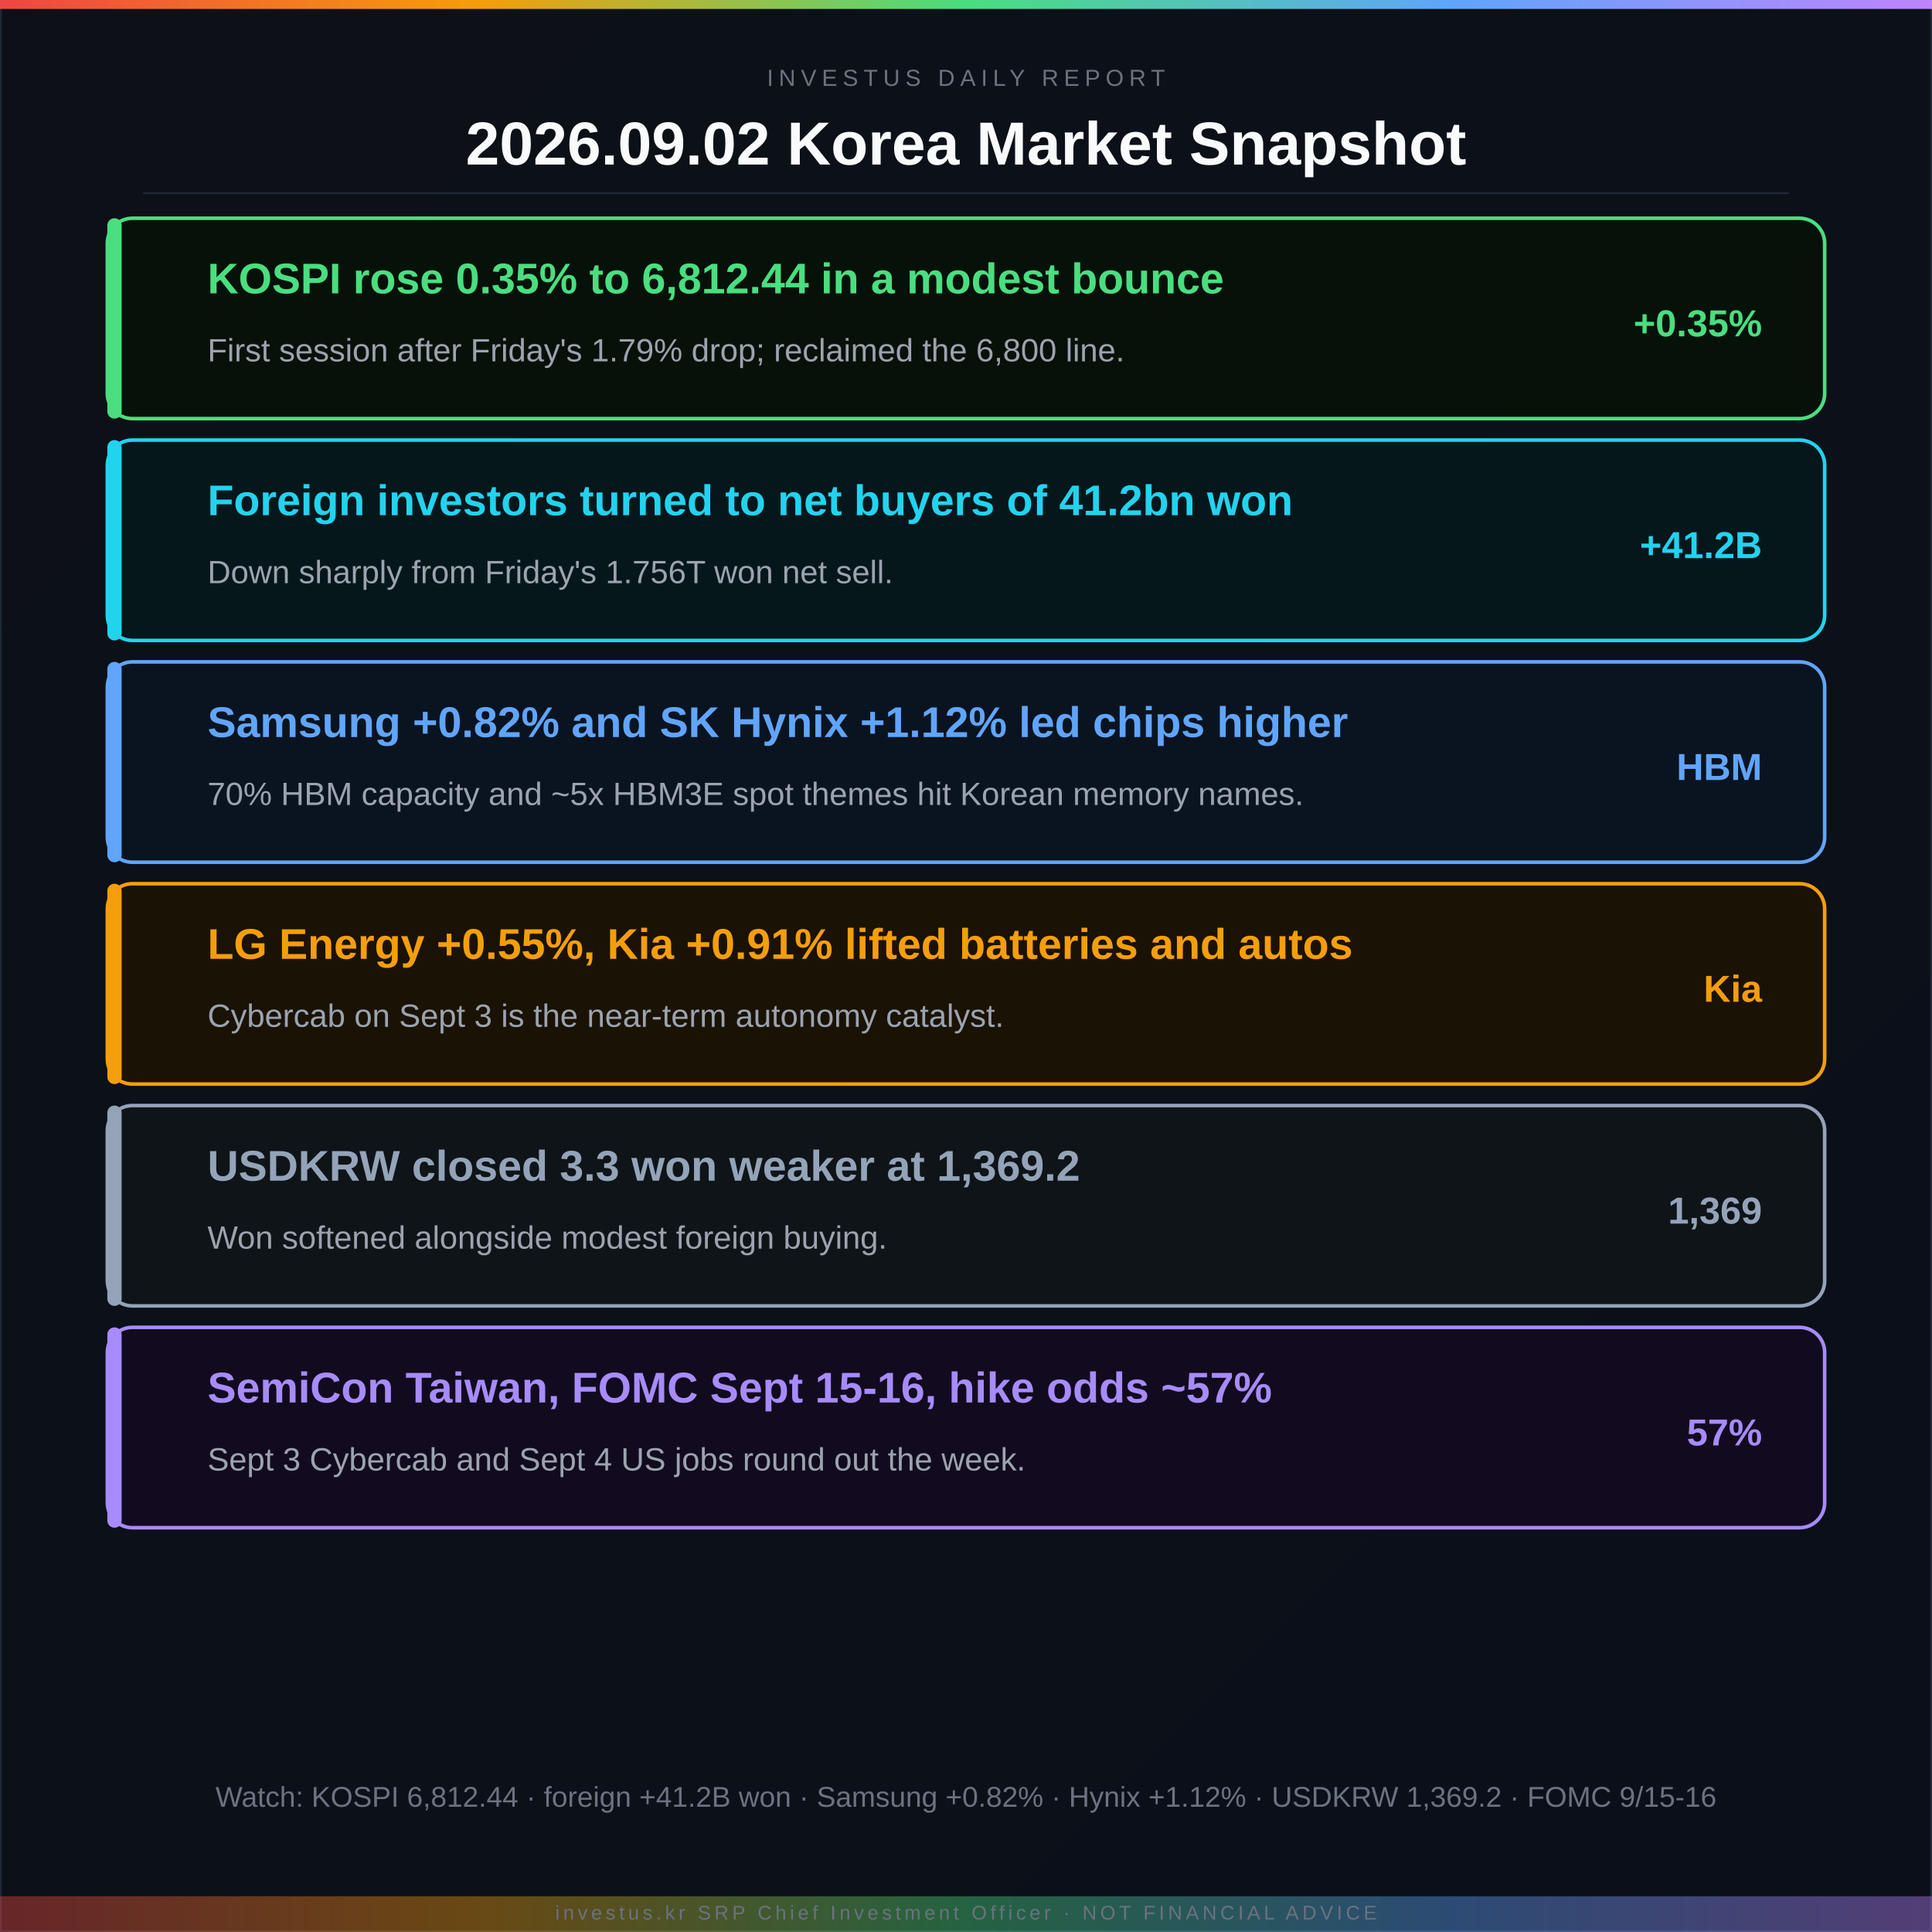
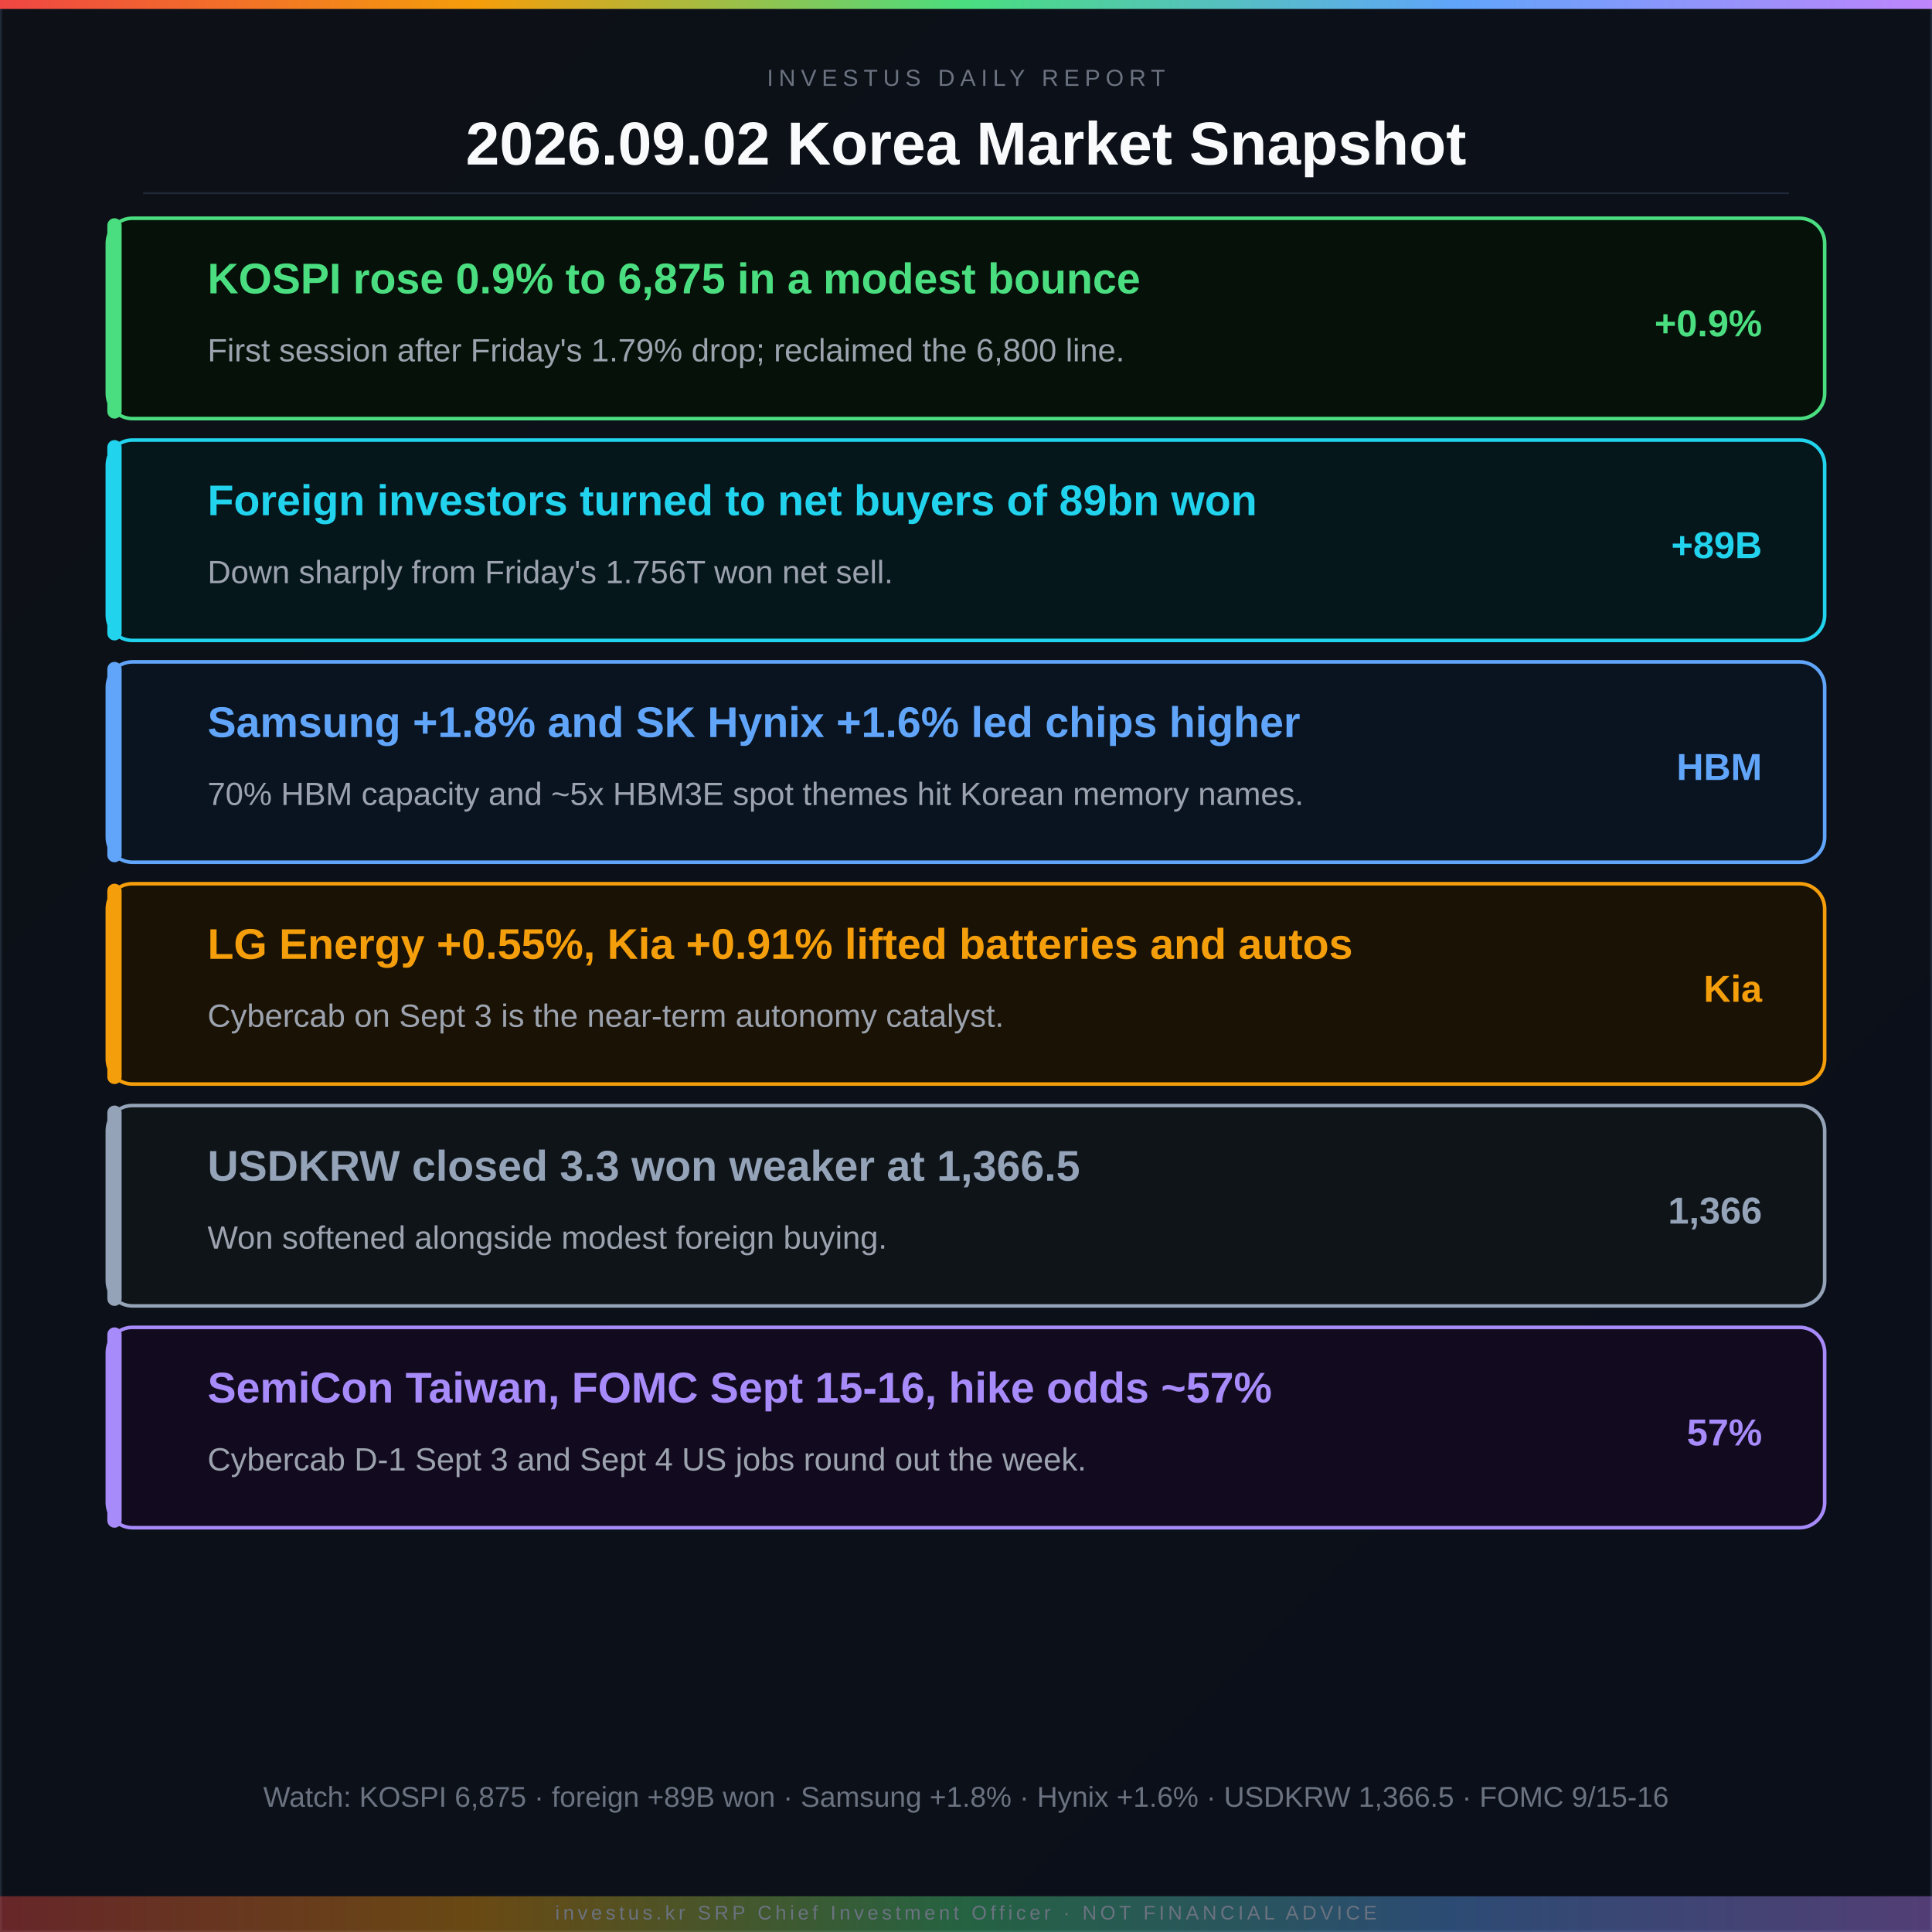
<svg xmlns="http://www.w3.org/2000/svg" viewBox="0 0 1080 1080" width="1080" height="1080">
  <defs>
    <linearGradient id="bg" x1="0%" y1="0%" x2="100%" y2="100%">
      <stop offset="0%" style="stop-color:#0d1117" />
      <stop offset="100%" style="stop-color:#0a0f1a" />
    </linearGradient>
    <linearGradient id="flow" x1="0%" y1="0%" x2="100%" y2="0%">
      <stop offset="0%" style="stop-color:#ef4444" />
      <stop offset="25%" style="stop-color:#f59e0b" />
      <stop offset="50%" style="stop-color:#4ade80" />
      <stop offset="75%" style="stop-color:#60a5fa" />
      <stop offset="100%" style="stop-color:#c084fc" />
    </linearGradient>
  </defs>
  <rect width="1080" height="1080" fill="url(#bg)" />
  <rect width="1080" height="1080" fill="none" stroke="#1f2937" stroke-width="2" />
  <rect x="0" y="0" width="1080" height="5" fill="url(#flow)" />
  <text x="540" y="48" font-family="Arial" font-size="13" fill="#6b7280" text-anchor="middle" letter-spacing="3">INVESTUS DAILY REPORT</text>
  <text x="540" y="92" font-family="Arial Black,Arial" font-size="34" font-weight="900" fill="#f9fafb" text-anchor="middle">2026.09.02 Korea Market Snapshot</text>
  <line x1="80" y1="108" x2="1000" y2="108" stroke="#1f2937" stroke-width="1" />
  <rect x="60" y="122" width="960" height="112" rx="14" fill="#061209" stroke="#4ade80" stroke-width="2" />
  <rect x="60" y="122" width="8" height="112" rx="4" fill="#4ade80" />
-   <text x="116" y="164" font-family="Arial Black,Arial" font-size="24" font-weight="900" fill="#4ade80">KOSPI rose 0.35% to 6,812.44 in a modest bounce</text>
+   <text x="116" y="164" font-family="Arial Black,Arial" font-size="24" font-weight="900" fill="#4ade80">KOSPI rose 0.9% to 6,875 in a modest bounce</text>
  <text x="116" y="202" font-family="Arial" font-size="18" fill="#9ca3af">First session after Friday's 1.79% drop; reclaimed the 6,800 line.</text>
-   <text x="985" y="188" font-family="Arial Black,Arial" font-size="21" font-weight="900" fill="#4ade80" text-anchor="end">+0.35%</text>
+   <text x="985" y="188" font-family="Arial Black,Arial" font-size="21" font-weight="900" fill="#4ade80" text-anchor="end">+0.9%</text>
  <rect x="60" y="246" width="960" height="112" rx="14" fill="#06171c" stroke="#22d3ee" stroke-width="2" />
  <rect x="60" y="246" width="8" height="112" rx="4" fill="#22d3ee" />
-   <text x="116" y="288" font-family="Arial Black,Arial" font-size="24" font-weight="900" fill="#22d3ee">Foreign investors turned to net buyers of 41.2bn won</text>
+   <text x="116" y="288" font-family="Arial Black,Arial" font-size="24" font-weight="900" fill="#22d3ee">Foreign investors turned to net buyers of 89bn won</text>
  <text x="116" y="326" font-family="Arial" font-size="18" fill="#9ca3af">Down sharply from Friday's 1.756T won net sell.</text>
-   <text x="985" y="312" font-family="Arial Black,Arial" font-size="21" font-weight="900" fill="#22d3ee" text-anchor="end">+41.2B</text>
+   <text x="985" y="312" font-family="Arial Black,Arial" font-size="21" font-weight="900" fill="#22d3ee" text-anchor="end">+89B</text>
  <rect x="60" y="370" width="960" height="112" rx="14" fill="#0a1420" stroke="#60a5fa" stroke-width="2" />
  <rect x="60" y="370" width="8" height="112" rx="4" fill="#60a5fa" />
-   <text x="116" y="412" font-family="Arial Black,Arial" font-size="24" font-weight="900" fill="#60a5fa">Samsung +0.82% and SK Hynix +1.12% led chips higher</text>
+   <text x="116" y="412" font-family="Arial Black,Arial" font-size="24" font-weight="900" fill="#60a5fa">Samsung +1.8% and SK Hynix +1.6% led chips higher</text>
  <text x="116" y="450" font-family="Arial" font-size="18" fill="#9ca3af">70% HBM capacity and ~5x HBM3E spot themes hit Korean memory names.</text>
  <text x="985" y="436" font-family="Arial Black,Arial" font-size="21" font-weight="900" fill="#60a5fa" text-anchor="end">HBM</text>
  <rect x="60" y="494" width="960" height="112" rx="14" fill="#1a1205" stroke="#f59e0b" stroke-width="2" />
  <rect x="60" y="494" width="8" height="112" rx="4" fill="#f59e0b" />
  <text x="116" y="536" font-family="Arial Black,Arial" font-size="24" font-weight="900" fill="#f59e0b">LG Energy +0.55%, Kia +0.91% lifted batteries and autos</text>
  <text x="116" y="574" font-family="Arial" font-size="18" fill="#9ca3af">Cybercab on Sept 3 is the near-term autonomy catalyst.</text>
  <text x="985" y="560" font-family="Arial Black,Arial" font-size="21" font-weight="900" fill="#f59e0b" text-anchor="end">Kia</text>
  <rect x="60" y="618" width="960" height="112" rx="14" fill="#0f1419" stroke="#94a3b8" stroke-width="2" />
  <rect x="60" y="618" width="8" height="112" rx="4" fill="#94a3b8" />
-   <text x="116" y="660" font-family="Arial Black,Arial" font-size="24" font-weight="900" fill="#94a3b8">USDKRW closed 3.3 won weaker at 1,369.2</text>
+   <text x="116" y="660" font-family="Arial Black,Arial" font-size="24" font-weight="900" fill="#94a3b8">USDKRW closed 3.3 won weaker at 1,366.5</text>
  <text x="116" y="698" font-family="Arial" font-size="18" fill="#9ca3af">Won softened alongside modest foreign buying.</text>
-   <text x="985" y="684" font-family="Arial Black,Arial" font-size="21" font-weight="900" fill="#94a3b8" text-anchor="end">1,369</text>
+   <text x="985" y="684" font-family="Arial Black,Arial" font-size="21" font-weight="900" fill="#94a3b8" text-anchor="end">1,366</text>
  <rect x="60" y="742" width="960" height="112" rx="14" fill="#120b1f" stroke="#a78bfa" stroke-width="2" />
  <rect x="60" y="742" width="8" height="112" rx="4" fill="#a78bfa" />
  <text x="116" y="784" font-family="Arial Black,Arial" font-size="24" font-weight="900" fill="#a78bfa">SemiCon Taiwan, FOMC Sept 15-16, hike odds ~57%</text>
-   <text x="116" y="822" font-family="Arial" font-size="18" fill="#9ca3af">Sept 3 Cybercab and Sept 4 US jobs round out the week.</text>
+   <text x="116" y="822" font-family="Arial" font-size="18" fill="#9ca3af">Cybercab D-1 Sept 3 and Sept 4 US jobs round out the week.</text>
  <text x="985" y="808" font-family="Arial Black,Arial" font-size="21" font-weight="900" fill="#a78bfa" text-anchor="end">57%</text>
-   <text x="540" y="1010" font-family="Arial" font-size="16" fill="#6b7280" text-anchor="middle">Watch: KOSPI 6,812.44 · foreign +41.2B won · Samsung +0.82% · Hynix +1.12% · USDKRW 1,369.2 · FOMC 9/15-16</text>
+   <text x="540" y="1010" font-family="Arial" font-size="16" fill="#6b7280" text-anchor="middle">Watch: KOSPI 6,875 · foreign +89B won · Samsung +1.8% · Hynix +1.6% · USDKRW 1,366.5 · FOMC 9/15-16</text>
  <rect x="0" y="1060" width="1080" height="20" fill="url(#flow)" opacity=".4" />
  <text x="540" y="1073" font-family="Arial" font-size="11" fill="#6b7280" text-anchor="middle" letter-spacing="2">investus.kr SRP Chief Investment Officer · NOT FINANCIAL ADVICE</text>
</svg>
